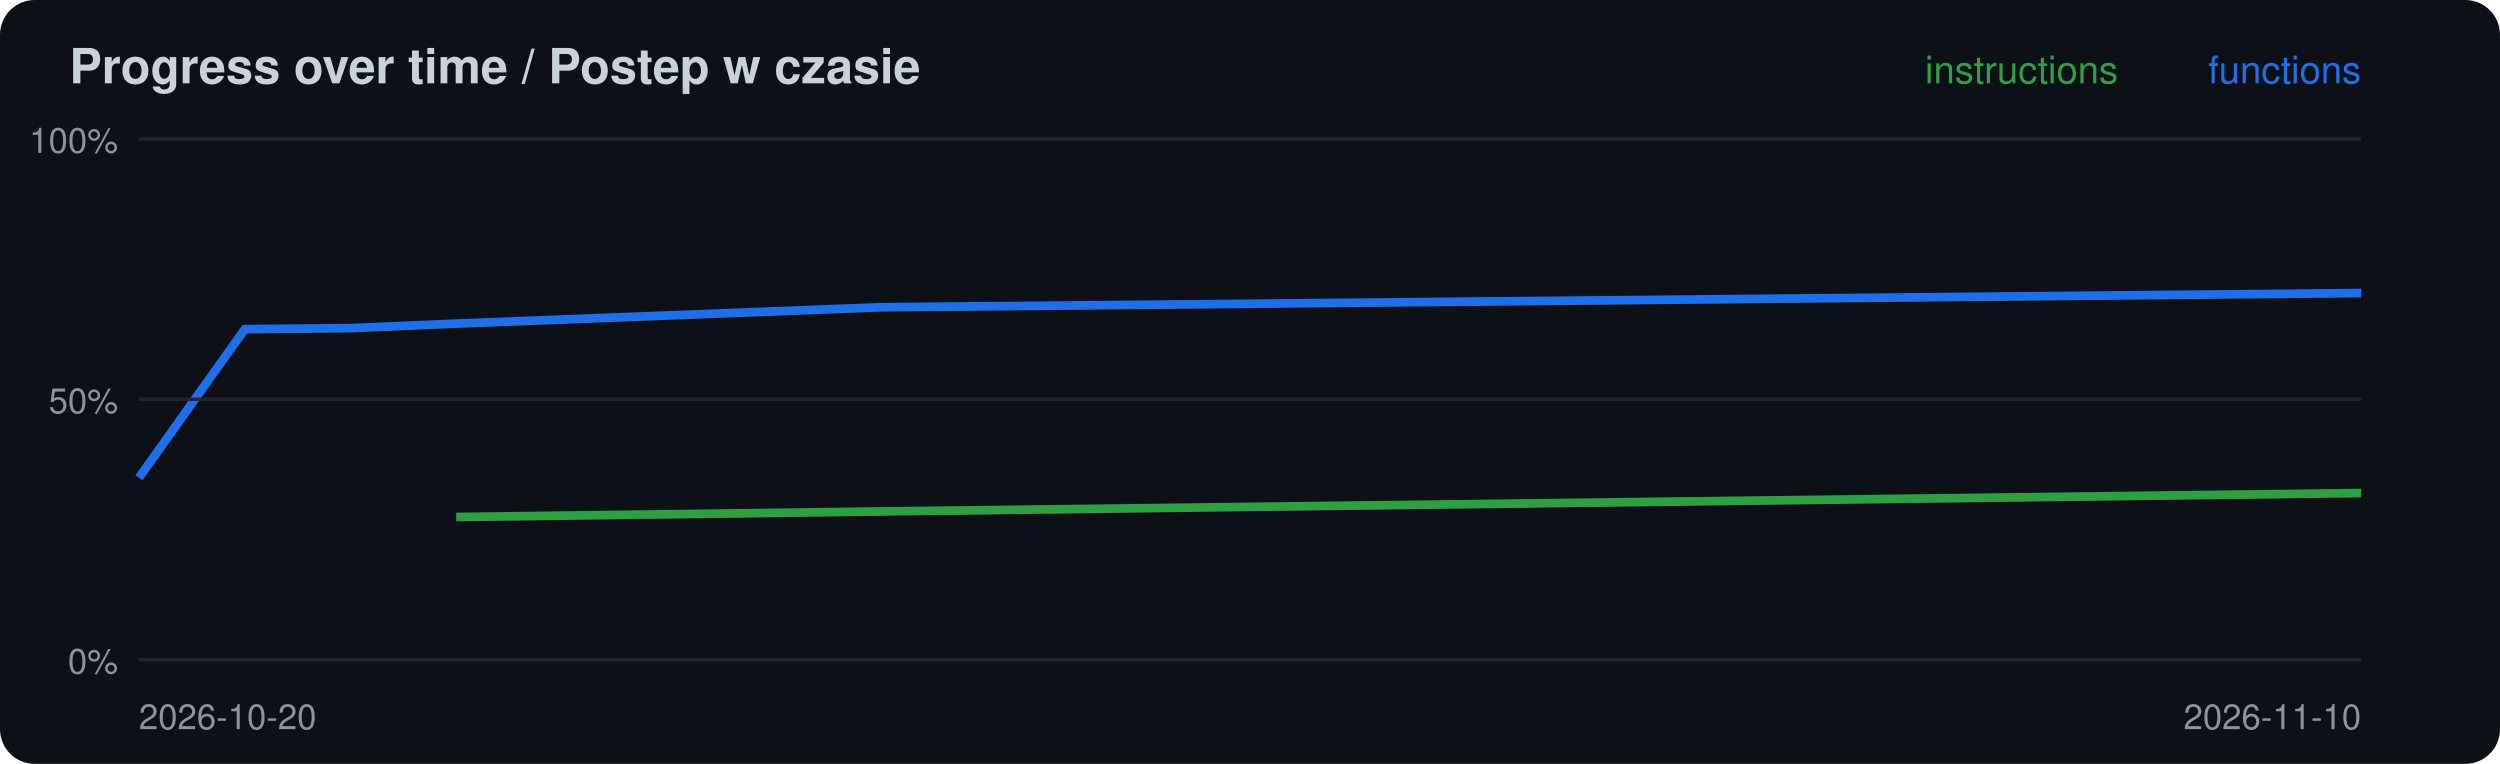
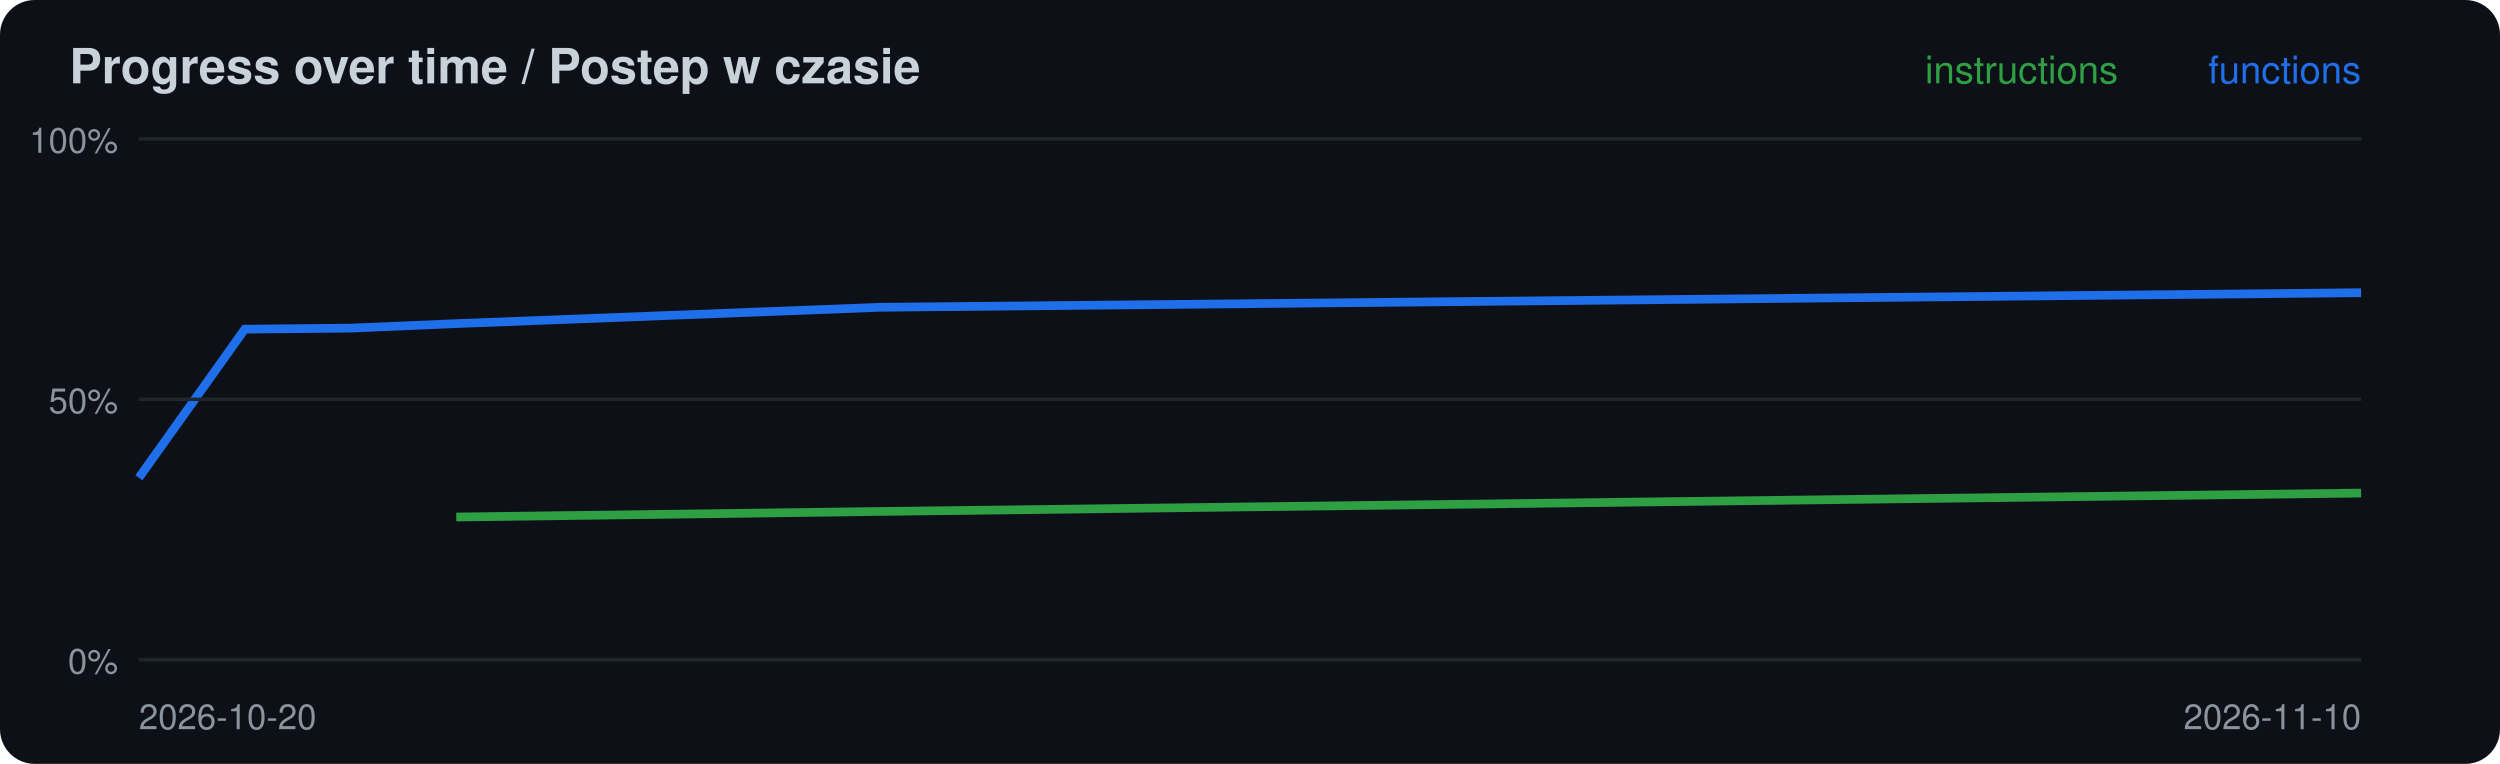
<svg xmlns="http://www.w3.org/2000/svg" width="720" height="220" viewBox="0 0 720 220">
  <rect width="720" height="220" rx="10" fill="#0d1117" />
  <text x="20" y="24" font-family="-apple-system,Segoe UI,Helvetica,Arial,sans-serif" font-size="14" font-weight="600" fill="#c9d1d9">Progress over time / Postep w czasie</text>
  <polyline points="131.4,148.9 253.3,147.3 680.0,142.0" fill="none" stroke="#2ea043" stroke-width="2.5" />
-   <polyline points="40.0,137.6 70.5,94.8 101.0,94.5 131.4,93.2 253.3,88.5 680.0,84.4" fill="none" stroke="#1f6feb" stroke-width="2.5" />
+   <polyline points="40.0,137.6 70.5,94.8 101.0,94.5 131.4,93.2 253.3,88.5 680.0,84.3" fill="none" stroke="#1f6feb" stroke-width="2.5" />
  <line x1="40" x2="680" y1="190.0" y2="190.0" stroke="#21262d" />
  <text x="34" y="194.0" font-family="-apple-system,Segoe UI,Helvetica,Arial,sans-serif" font-size="10" fill="#8b949e" text-anchor="end">0%</text>
  <line x1="40" x2="680" y1="115.0" y2="115.0" stroke="#21262d" />
  <text x="34" y="119.0" font-family="-apple-system,Segoe UI,Helvetica,Arial,sans-serif" font-size="10" fill="#8b949e" text-anchor="end">50%</text>
  <line x1="40" x2="680" y1="40.0" y2="40.0" stroke="#21262d" />
  <text x="34" y="44.0" font-family="-apple-system,Segoe UI,Helvetica,Arial,sans-serif" font-size="10" fill="#8b949e" text-anchor="end">100%</text>
  <text x="40" y="210" font-family="-apple-system,Segoe UI,Helvetica,Arial,sans-serif" font-size="10" fill="#8b949e">2026-10-20</text>
  <text x="680" y="24" font-family="-apple-system,Segoe UI,Helvetica,Arial,sans-serif" font-size="11" fill="#1f6feb" text-anchor="end">functions</text>
  <text x="610" y="24" font-family="-apple-system,Segoe UI,Helvetica,Arial,sans-serif" font-size="11" fill="#2ea043" text-anchor="end">instructions</text>
  <text x="680" y="210" font-family="-apple-system,Segoe UI,Helvetica,Arial,sans-serif" font-size="10" fill="#8b949e" text-anchor="end">2026-11-10</text>
</svg>
